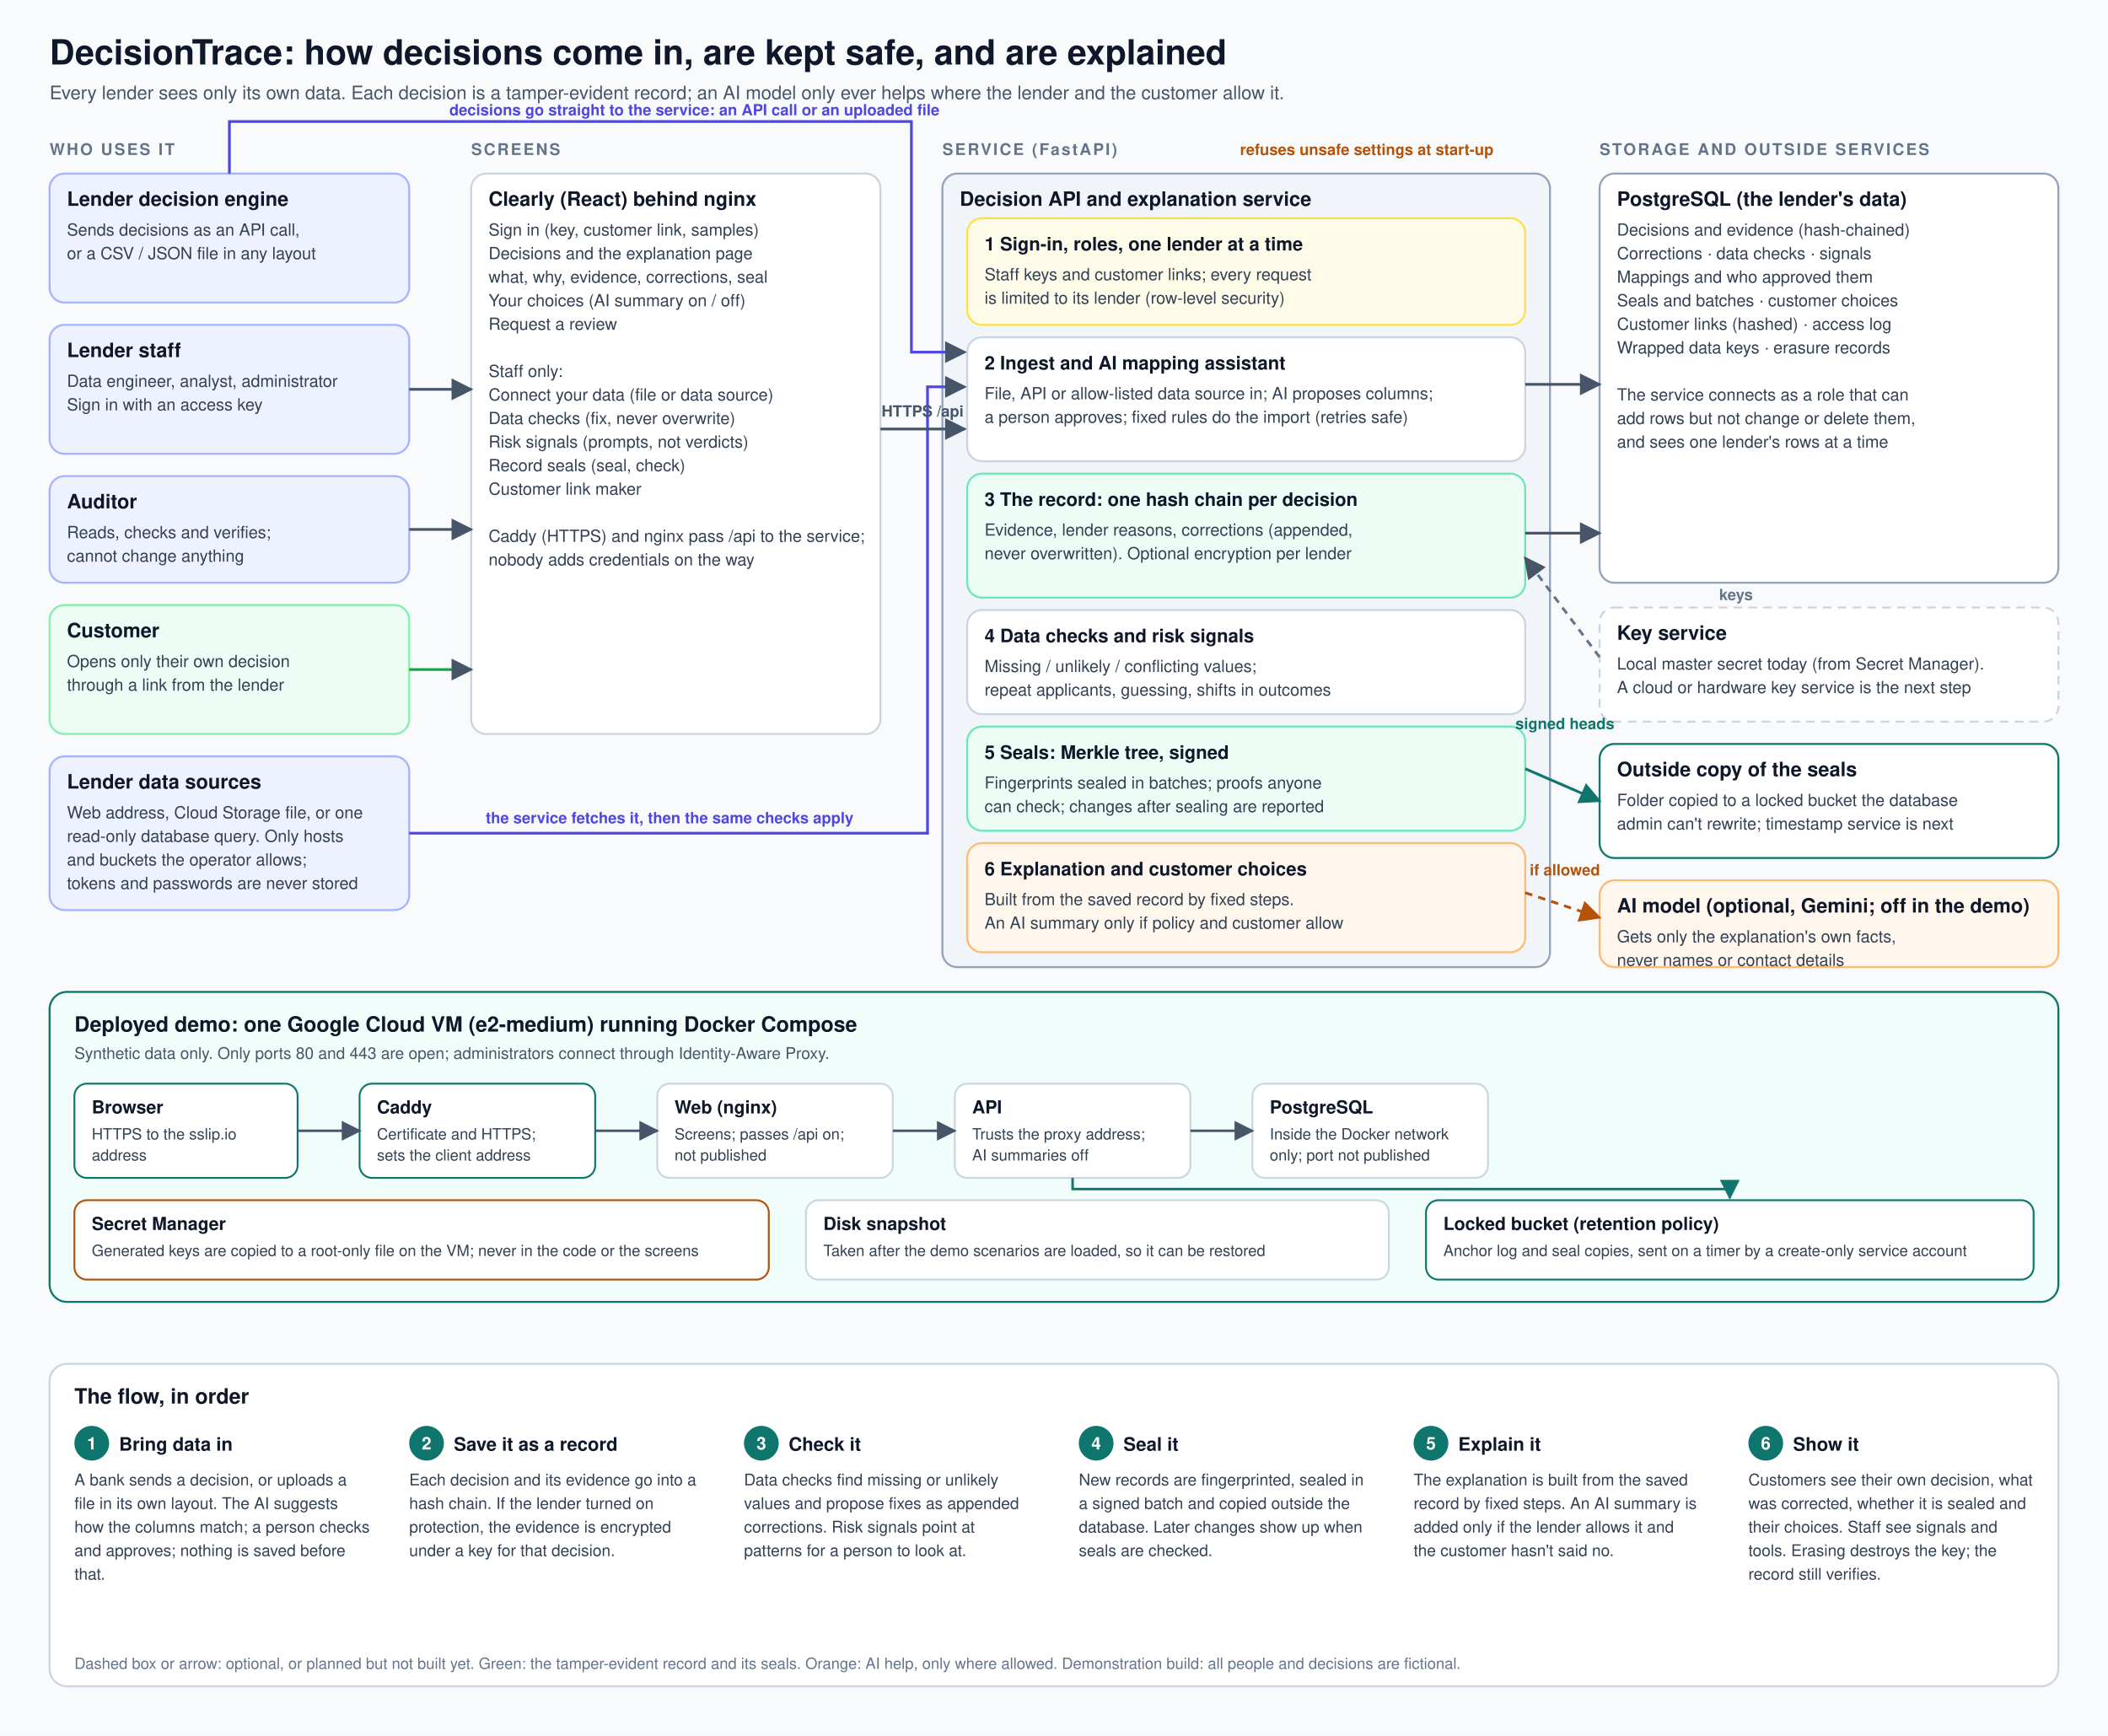
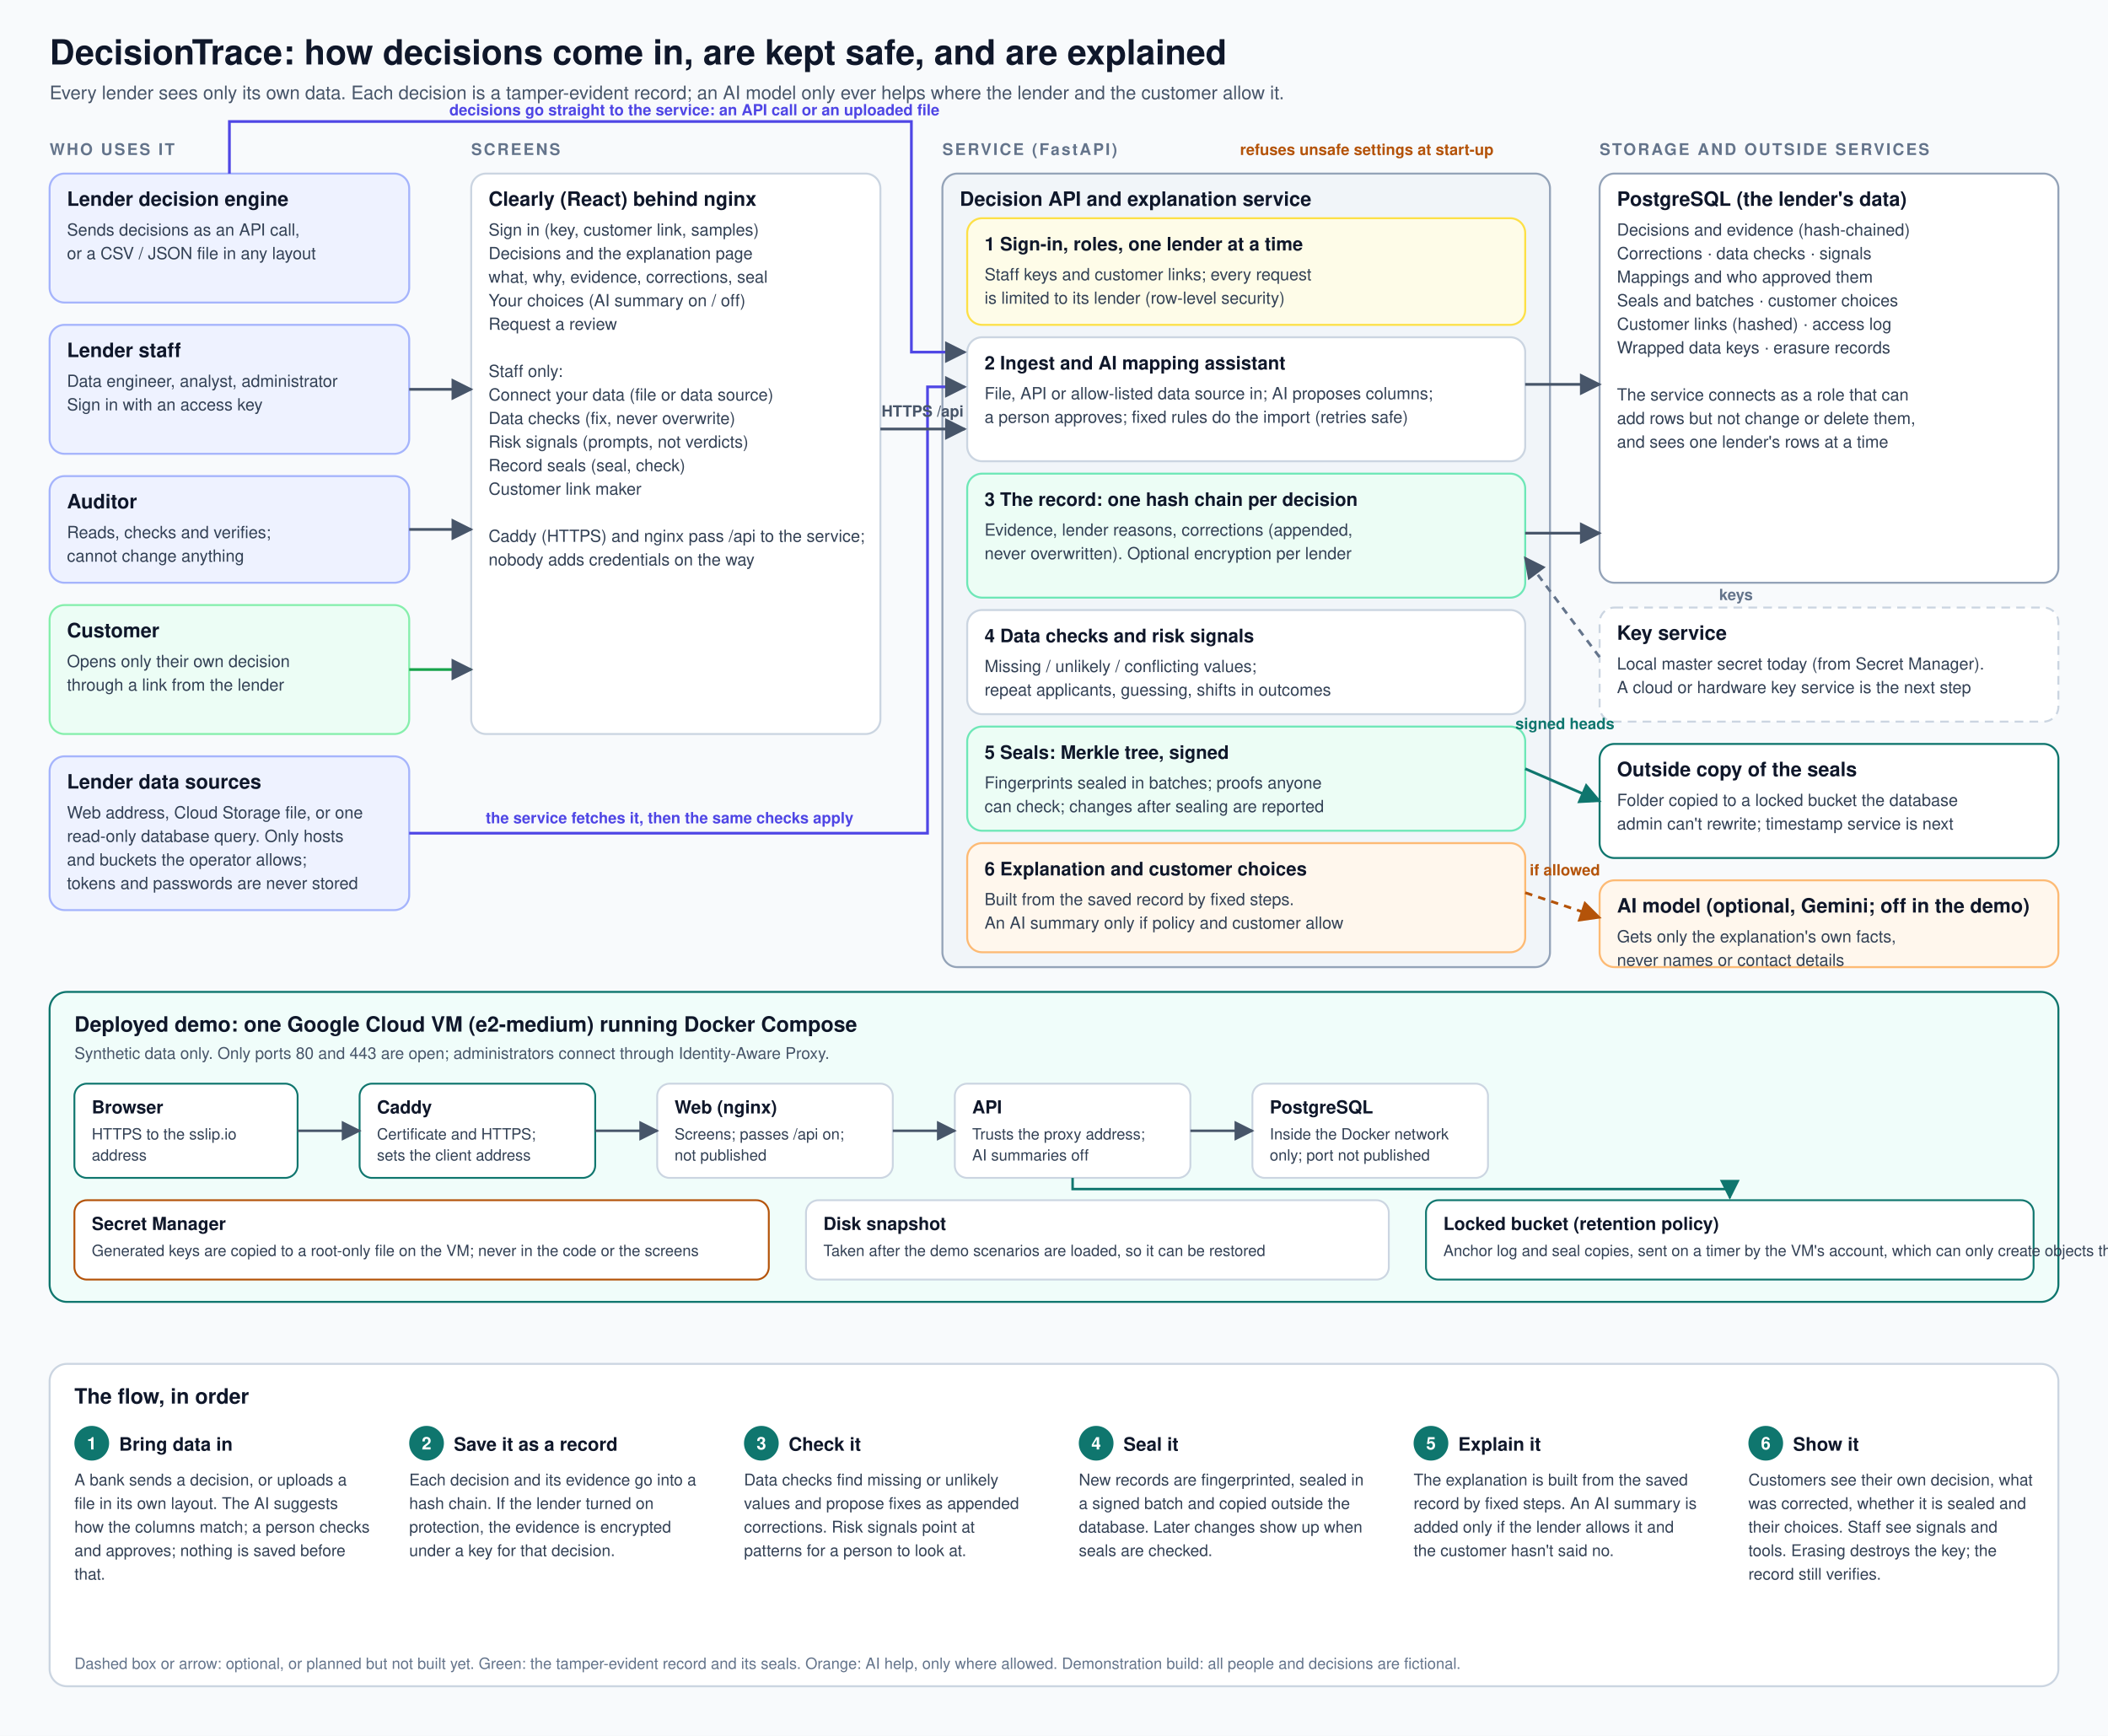
<svg xmlns="http://www.w3.org/2000/svg" viewBox="0 0 1700 1400" width="1700" height="1400" font-family="-apple-system,Segoe UI,Helvetica,Arial,sans-serif">
  <defs>
    <marker id="ar" viewBox="0 0 10 10" refX="9" refY="5" markerWidth="8" markerHeight="8" orient="auto-start-reverse">
      <path d="M0 0L10 5L0 10z" fill="#475569" />
    </marker>
    <marker id="ag" viewBox="0 0 10 10" refX="9" refY="5" markerWidth="8" markerHeight="8" orient="auto-start-reverse">
      <path d="M0 0L10 5L0 10z" fill="#0f766e" />
    </marker>
    <marker id="ao" viewBox="0 0 10 10" refX="9" refY="5" markerWidth="8" markerHeight="8" orient="auto-start-reverse">
      <path d="M0 0L10 5L0 10z" fill="#b45309" />
    </marker>
  </defs>
  <rect width="100%" height="100%" fill="#f8fafc" />
  <text x="40" y="52" font-size="28" font-weight="800" fill="#0f172a">DecisionTrace: how decisions come in, are kept safe, and are explained</text>
  <text x="40" y="80" font-size="15" fill="#475569">Every lender sees only its own data. Each decision is a tamper-evident record; an AI model only ever helps where the lender and the customer allow it.</text>
  <text x="40" y="125" font-size="13" font-weight="800" fill="#64748b" letter-spacing="1.5">WHO USES IT</text>
  <text x="380" y="125" font-size="13" font-weight="800" fill="#64748b" letter-spacing="1.5">SCREENS</text>
  <text x="760" y="125" font-size="13" font-weight="800" fill="#64748b" letter-spacing="1.5">SERVICE (FastAPI)</text>
  <text x="1000" y="125" font-size="12.5" fill="#b45309" font-weight="600">refuses unsafe settings at start-up</text>
  <text x="1290" y="125" font-size="13" font-weight="800" fill="#64748b" letter-spacing="1.5">STORAGE AND OUTSIDE SERVICES</text>
  <rect x="40" y="140" width="290" height="104" rx="12" fill="#eef2ff" stroke="#a5b4fc" stroke-width="1.6" />
  <text x="54" y="166" font-size="16" font-weight="700" fill="#0f172a">Lender decision engine</text>
  <text x="54" y="190" font-size="13.5" fill="#334155">Sends decisions as an API call,</text>
  <text x="54" y="209" font-size="13.5" fill="#334155">or a CSV / JSON file in any layout</text>
  <rect x="40" y="262" width="290" height="104" rx="12" fill="#eef2ff" stroke="#a5b4fc" stroke-width="1.6" />
  <text x="54" y="288" font-size="16" font-weight="700" fill="#0f172a">Lender staff</text>
  <text x="54" y="312" font-size="13.5" fill="#334155">Data engineer, analyst, administrator</text>
  <text x="54" y="331" font-size="13.5" fill="#334155">Sign in with an access key</text>
  <rect x="40" y="384" width="290" height="86" rx="12" fill="#eef2ff" stroke="#a5b4fc" stroke-width="1.6" />
  <text x="54" y="410" font-size="16" font-weight="700" fill="#0f172a">Auditor</text>
  <text x="54" y="434" font-size="13.5" fill="#334155">Reads, checks and verifies;</text>
  <text x="54" y="453" font-size="13.5" fill="#334155">cannot change anything</text>
  <rect x="40" y="488" width="290" height="104" rx="12" fill="#ecfdf5" stroke="#86efac" stroke-width="1.6" />
  <text x="54" y="514" font-size="16" font-weight="700" fill="#0f172a">Customer</text>
  <text x="54" y="538" font-size="13.5" fill="#334155">Opens only their own decision</text>
  <text x="54" y="557" font-size="13.5" fill="#334155">through a link from the lender</text>
  <rect x="40" y="610" width="290" height="124" rx="12" fill="#eef2ff" stroke="#a5b4fc" stroke-width="1.6" stroke-dasharray="0" />
  <text x="54" y="636" font-size="16" font-weight="700" fill="#0f172a">Lender data sources</text>
  <text x="54" y="660" font-size="13.5" fill="#334155">Web address, Cloud Storage file, or one</text>
  <text x="54" y="679" font-size="13.5" fill="#334155">read-only database query. Only hosts</text>
  <text x="54" y="698" font-size="13.5" fill="#334155">and buckets the operator allows;</text>
  <text x="54" y="717" font-size="13.5" fill="#334155">tokens and passwords are never stored</text>
  <rect x="380" y="140" width="330" height="452" rx="12" fill="#fff" stroke="#cbd5e1" stroke-width="1.6" />
  <text x="394" y="166" font-size="16" font-weight="700" fill="#0f172a">Clearly (React) behind nginx</text>
  <text x="394" y="190" font-size="13.5" fill="#334155">Sign in  (key, customer link, samples)</text>
  <text x="394" y="209" font-size="13.5" fill="#334155">Decisions and the explanation page</text>
  <text x="394" y="228" font-size="13.5" fill="#334155">   what, why, evidence, corrections, seal</text>
  <text x="394" y="247" font-size="13.5" fill="#334155">Your choices  (AI summary on / off)</text>
  <text x="394" y="266" font-size="13.5" fill="#334155">Request a review</text>
  <text x="394" y="285" font-size="13.5" fill="#334155" />
  <text x="394" y="304" font-size="13.5" fill="#334155">Staff only:</text>
  <text x="394" y="323" font-size="13.5" fill="#334155">Connect your data  (file or data source)</text>
  <text x="394" y="342" font-size="13.5" fill="#334155">Data checks  (fix, never overwrite)</text>
  <text x="394" y="361" font-size="13.5" fill="#334155">Risk signals  (prompts, not verdicts)</text>
  <text x="394" y="380" font-size="13.5" fill="#334155">Record seals  (seal, check)</text>
  <text x="394" y="399" font-size="13.5" fill="#334155">Customer link maker</text>
  <text x="394" y="418" font-size="13.5" fill="#334155" />
  <text x="394" y="437" font-size="13.5" fill="#334155">Caddy (HTTPS) and nginx pass /api to the service;</text>
  <text x="394" y="456" font-size="13.5" fill="#334155">nobody adds credentials on the way</text>
  <rect x="760" y="140" width="490" height="640" rx="12" fill="#f1f5f9" stroke="#94a3b8" stroke-width="1.6" />
  <text x="774" y="166" font-size="16" font-weight="700" fill="#0f172a">Decision API and explanation service</text>
  <rect x="780" y="176" width="450" height="86" rx="12" fill="#fefce8" stroke="#fde047" stroke-width="1.6" />
  <text x="794" y="202" font-size="15" font-weight="700" fill="#0f172a">1  Sign-in, roles, one lender at a time</text>
  <text x="794" y="226" font-size="13.5" fill="#334155">Staff keys and customer links; every request</text>
  <text x="794" y="245" font-size="13.5" fill="#334155">is limited to its lender (row-level security)</text>
  <rect x="780" y="272" width="450" height="100" rx="12" fill="#fff" stroke="#cbd5e1" stroke-width="1.6" />
  <text x="794" y="298" font-size="15" font-weight="700" fill="#0f172a">2  Ingest and AI mapping assistant</text>
  <text x="794" y="322" font-size="13.5" fill="#334155">File, API or allow-listed data source in; AI proposes columns;</text>
  <text x="794" y="341" font-size="13.5" fill="#334155">a person approves; fixed rules do the import (retries safe)</text>
  <rect x="780" y="382" width="450" height="100" rx="12" fill="#ecfdf5" stroke="#6ee7b7" stroke-width="1.6" />
  <text x="794" y="408" font-size="15" font-weight="700" fill="#0f172a">3  The record: one hash chain per decision</text>
  <text x="794" y="432" font-size="13.5" fill="#334155">Evidence, lender reasons, corrections (appended,</text>
  <text x="794" y="451" font-size="13.5" fill="#334155">never overwritten). Optional encryption per lender</text>
  <rect x="780" y="492" width="450" height="84" rx="12" fill="#fff" stroke="#cbd5e1" stroke-width="1.6" />
  <text x="794" y="518" font-size="15" font-weight="700" fill="#0f172a">4  Data checks and risk signals</text>
  <text x="794" y="542" font-size="13.5" fill="#334155">Missing / unlikely / conflicting values;</text>
  <text x="794" y="561" font-size="13.5" fill="#334155">repeat applicants, guessing, shifts in outcomes</text>
  <rect x="780" y="586" width="450" height="84" rx="12" fill="#ecfdf5" stroke="#6ee7b7" stroke-width="1.6" />
  <text x="794" y="612" font-size="15" font-weight="700" fill="#0f172a">5  Seals: Merkle tree, signed</text>
  <text x="794" y="636" font-size="13.5" fill="#334155">Fingerprints sealed in batches; proofs anyone</text>
  <text x="794" y="655" font-size="13.5" fill="#334155">can check; changes after sealing are reported</text>
  <rect x="780" y="680" width="450" height="88" rx="12" fill="#fff7ed" stroke="#fdba74" stroke-width="1.6" />
  <text x="794" y="706" font-size="15" font-weight="700" fill="#0f172a">6  Explanation and customer choices</text>
  <text x="794" y="730" font-size="13.5" fill="#334155">Built from the saved record by fixed steps.</text>
  <text x="794" y="749" font-size="13.5" fill="#334155">An AI summary only if policy and customer allow</text>
  <rect x="1290" y="140" width="370" height="330" rx="12" fill="#fff" stroke="#94a3b8" stroke-width="1.6" />
  <text x="1304" y="166" font-size="16" font-weight="700" fill="#0f172a">PostgreSQL (the lender's data)</text>
  <text x="1304" y="190" font-size="13.5" fill="#334155">Decisions and evidence (hash-chained)</text>
  <text x="1304" y="209" font-size="13.5" fill="#334155">Corrections  ·  data checks  ·  signals</text>
  <text x="1304" y="228" font-size="13.5" fill="#334155">Mappings and who approved them</text>
  <text x="1304" y="247" font-size="13.5" fill="#334155">Seals and batches  ·  customer choices</text>
  <text x="1304" y="266" font-size="13.5" fill="#334155">Customer links (hashed)  ·  access log</text>
  <text x="1304" y="285" font-size="13.5" fill="#334155">Wrapped data keys  ·  erasure records</text>
  <text x="1304" y="304" font-size="13.5" fill="#334155" />
  <text x="1304" y="323" font-size="13.5" fill="#334155">The service connects as a role that can</text>
  <text x="1304" y="342" font-size="13.5" fill="#334155">add rows but not change or delete them,</text>
  <text x="1304" y="361" font-size="13.5" fill="#334155">and sees one lender's rows at a time</text>
  <rect x="1290" y="490" width="370" height="92" rx="12" fill="#fff" stroke="#cbd5e1" stroke-width="1.6" stroke-dasharray="7 5" />
  <text x="1304" y="516" font-size="16" font-weight="700" fill="#0f172a">Key service</text>
  <text x="1304" y="540" font-size="13.5" fill="#334155">Local master secret today (from Secret Manager).</text>
  <text x="1304" y="559" font-size="13.5" fill="#334155">A cloud or hardware key service is the next step</text>
  <rect x="1290" y="600" width="370" height="92" rx="12" fill="#fff" stroke="#0f766e" stroke-width="1.6" />
  <text x="1304" y="626" font-size="16" font-weight="700" fill="#0f172a">Outside copy of the seals</text>
  <text x="1304" y="650" font-size="13.5" fill="#334155">Folder copied to a locked bucket the database</text>
  <text x="1304" y="669" font-size="13.5" fill="#334155">admin can't rewrite; timestamp service is next</text>
  <rect x="1290" y="710" width="370" height="70" rx="12" fill="#fff7ed" stroke="#fdba74" stroke-width="1.6" />
  <text x="1304" y="736" font-size="16" font-weight="700" fill="#0f172a">AI model (optional, Gemini; off in the demo)</text>
  <text x="1304" y="760" font-size="13.5" fill="#334155">Gets only the explanation's own facts,</text>
  <text x="1304" y="779" font-size="13.5" fill="#334155">never names or contact details</text>
  <path d="M330 672 L748 672 L748 312 L778 312" fill="none" stroke="#4f46e5" stroke-width="2.2" marker-end="url(#ar)" stroke-dasharray="0" />
  <text x="540" y="664" font-size="12.5" fill="#4f46e5" font-weight="600" text-anchor="middle">the service fetches it, then the same checks apply</text>
  <path d="M330 314 L380 314" fill="none" stroke="#475569" stroke-width="2.2" marker-end="url(#ar)" />
  <path d="M330 427 L380 427" fill="none" stroke="#475569" stroke-width="2.2" marker-end="url(#ar)" />
  <path d="M330 540 L380 540" fill="none" stroke="#16a34a" stroke-width="2.2" marker-end="url(#ar)" />
  <path d="M710 346 L778 346" fill="none" stroke="#475569" stroke-width="2.2" marker-end="url(#ar)" />
  <text x="744" y="336" font-size="12.5" fill="#475569" text-anchor="middle" font-weight="600">HTTPS /api</text>
  <path d="M1230 310 L1290 310" fill="none" stroke="#475569" stroke-width="2.2" marker-end="url(#ar)" />
  <path d="M1230 430 L1290 430" fill="none" stroke="#475569" stroke-width="2.2" marker-end="url(#ar)" />
  <path d="M1230 620 L1290 646" fill="none" stroke="#0f766e" stroke-width="2.2" marker-end="url(#ag)" />
  <text x="1262" y="588" font-size="12.5" fill="#0f766e" text-anchor="middle" font-weight="600">signed heads</text>
  <path d="M1230 720 L1290 740" fill="none" stroke="#b45309" stroke-width="2.2" marker-end="url(#ao)" stroke-dasharray="6 5" />
  <text x="1262" y="706" font-size="12.5" fill="#b45309" text-anchor="middle" font-weight="600">if allowed</text>
  <path d="M1290 530 L1230 450" fill="none" stroke="#64748b" stroke-width="2.2" marker-end="url(#ar)" stroke-dasharray="6 5" />
  <text x="1400" y="484" font-size="12.5" fill="#64748b" text-anchor="middle" font-weight="600">keys</text>
  <path d="M185 140 L185 98 L735 98 L735 284 L778 284" fill="none" stroke="#4f46e5" stroke-width="2.2" marker-end="url(#ar)" />
  <text x="560" y="93" font-size="12.5" fill="#4f46e5" font-weight="600" text-anchor="middle">decisions go straight to the service: an API call or an uploaded file</text>
  <rect x="40" y="800" width="1620" height="250" rx="14" fill="#f0fdfa" stroke="#0f766e" stroke-width="1.6" />
  <text x="60" y="832" font-size="17" font-weight="800" fill="#0f172a">Deployed demo: one Google Cloud VM (e2-medium) running Docker Compose</text>
  <text x="60" y="854" font-size="13" fill="#475569">Synthetic data only. Only ports 80 and 443 are open; administrators connect through Identity-Aware Proxy.</text>
  <rect x="60" y="874" width="180" height="76" rx="10" fill="#fff" stroke="#0f766e" stroke-width="1.5" />
  <text x="74" y="898" font-size="14.5" font-weight="700" fill="#0f172a">Browser</text>
  <text x="74" y="919" font-size="12.5" fill="#334155">HTTPS to the sslip.io</text>
  <text x="74" y="936" font-size="12.5" fill="#334155">address</text>
  <rect x="290" y="874" width="190" height="76" rx="10" fill="#fff" stroke="#0f766e" stroke-width="1.5" />
  <text x="304" y="898" font-size="14.5" font-weight="700" fill="#0f172a">Caddy</text>
  <text x="304" y="919" font-size="12.5" fill="#334155">Certificate and HTTPS;</text>
  <text x="304" y="936" font-size="12.5" fill="#334155">sets the client address</text>
  <rect x="530" y="874" width="190" height="76" rx="10" fill="#fff" stroke="#cbd5e1" stroke-width="1.5" />
  <text x="544" y="898" font-size="14.5" font-weight="700" fill="#0f172a">Web (nginx)</text>
  <text x="544" y="919" font-size="12.5" fill="#334155">Screens; passes /api on;</text>
  <text x="544" y="936" font-size="12.5" fill="#334155">not published</text>
  <rect x="770" y="874" width="190" height="76" rx="10" fill="#fff" stroke="#cbd5e1" stroke-width="1.5" />
  <text x="784" y="898" font-size="14.5" font-weight="700" fill="#0f172a">API</text>
  <text x="784" y="919" font-size="12.5" fill="#334155">Trusts the proxy address;</text>
  <text x="784" y="936" font-size="12.5" fill="#334155">AI summaries off</text>
  <rect x="1010" y="874" width="190" height="76" rx="10" fill="#fff" stroke="#cbd5e1" stroke-width="1.5" />
  <text x="1024" y="898" font-size="14.5" font-weight="700" fill="#0f172a">PostgreSQL</text>
  <text x="1024" y="919" font-size="12.5" fill="#334155">Inside the Docker network</text>
  <text x="1024" y="936" font-size="12.5" fill="#334155">only; port not published</text>
  <path d="M240 912 L290 912" stroke="#475569" stroke-width="2" marker-end="url(#ar)" />
  <path d="M480 912 L530 912" stroke="#475569" stroke-width="2" marker-end="url(#ar)" />
  <path d="M720 912 L770 912" stroke="#475569" stroke-width="2" marker-end="url(#ar)" />
  <path d="M960 912 L1010 912" stroke="#475569" stroke-width="2" marker-end="url(#ar)" />
  <rect x="60" y="968" width="560" height="64" rx="10" fill="#fff" stroke="#b45309" stroke-width="1.5" />
  <text x="74" y="992" font-size="14.5" font-weight="700" fill="#0f172a">Secret Manager</text>
  <text x="74" y="1013" font-size="12.5" fill="#334155">Generated keys are copied to a root-only file on the VM; never in the code or the screens</text>
  <rect x="650" y="968" width="470" height="64" rx="10" fill="#fff" stroke="#cbd5e1" stroke-width="1.5" />
  <text x="664" y="992" font-size="14.5" font-weight="700" fill="#0f172a">Disk snapshot</text>
  <text x="664" y="1013" font-size="12.5" fill="#334155">Taken after the demo scenarios are loaded, so it can be restored</text>
  <rect x="1150" y="968" width="490" height="64" rx="10" fill="#fff" stroke="#0f766e" stroke-width="1.5" />
  <text x="1164" y="992" font-size="14.5" font-weight="700" fill="#0f172a">Locked bucket (retention policy)</text>
-   <text x="1164" y="1013" font-size="12.5" fill="#334155">Anchor log and seal copies, sent on a timer by a create-only service account</text>
+   <text x="1164" y="1013" font-size="12.5" fill="#334155">Anchor log and seal copies, sent on a timer by the VM's account, which can only create objects there</text>
  <path d="M865 950 L865 959 L1395 959 L1395 966" fill="none" stroke="#0f766e" stroke-width="2" marker-end="url(#ag)" />
  <text x="1070" y="1000" font-size="12.5" fill="#0f766e" font-weight="600" text-anchor="middle" />
  <g transform="translate(0,280)">
    <rect x="40" y="820" width="1620" height="260" rx="14" fill="#fff" stroke="#cbd5e1" stroke-width="1.6" />
    <text x="60" y="852" font-size="17" font-weight="800" fill="#0f172a">The flow, in order</text>
    <circle cx="74" cy="884" r="14" fill="#0f766e" />
    <text x="74" y="889" font-size="14" fill="#fff" text-anchor="middle" font-weight="700">1</text>
    <text x="96" y="890" font-size="15" font-weight="700" fill="#0f172a">Bring data in</text>
    <text x="60" y="918" font-size="13" fill="#334155">A bank sends a decision, or uploads a</text>
    <text x="60" y="937" font-size="13" fill="#334155">file in its own layout. The AI suggests</text>
    <text x="60" y="956" font-size="13" fill="#334155">how the columns match; a person checks</text>
    <text x="60" y="975" font-size="13" fill="#334155">and approves; nothing is saved before</text>
    <text x="60" y="994" font-size="13" fill="#334155">that.</text>
    <circle cx="344" cy="884" r="14" fill="#0f766e" />
    <text x="344" y="889" font-size="14" fill="#fff" text-anchor="middle" font-weight="700">2</text>
    <text x="366" y="890" font-size="15" font-weight="700" fill="#0f172a">Save it as a record</text>
    <text x="330" y="918" font-size="13" fill="#334155">Each decision and its evidence go into a</text>
    <text x="330" y="937" font-size="13" fill="#334155">hash chain. If the lender turned on</text>
    <text x="330" y="956" font-size="13" fill="#334155">protection, the evidence is encrypted</text>
    <text x="330" y="975" font-size="13" fill="#334155">under a key for that decision.</text>
    <circle cx="614" cy="884" r="14" fill="#0f766e" />
    <text x="614" y="889" font-size="14" fill="#fff" text-anchor="middle" font-weight="700">3</text>
    <text x="636" y="890" font-size="15" font-weight="700" fill="#0f172a">Check it</text>
    <text x="600" y="918" font-size="13" fill="#334155">Data checks find missing or unlikely</text>
    <text x="600" y="937" font-size="13" fill="#334155">values and propose fixes as appended</text>
    <text x="600" y="956" font-size="13" fill="#334155">corrections. Risk signals point at</text>
    <text x="600" y="975" font-size="13" fill="#334155">patterns for a person to look at.</text>
    <circle cx="884" cy="884" r="14" fill="#0f766e" />
    <text x="884" y="889" font-size="14" fill="#fff" text-anchor="middle" font-weight="700">4</text>
    <text x="906" y="890" font-size="15" font-weight="700" fill="#0f172a">Seal it</text>
    <text x="870" y="918" font-size="13" fill="#334155">New records are fingerprinted, sealed in</text>
    <text x="870" y="937" font-size="13" fill="#334155">a signed batch and copied outside the</text>
    <text x="870" y="956" font-size="13" fill="#334155">database. Later changes show up when</text>
    <text x="870" y="975" font-size="13" fill="#334155">seals are checked.</text>
    <circle cx="1154" cy="884" r="14" fill="#0f766e" />
    <text x="1154" y="889" font-size="14" fill="#fff" text-anchor="middle" font-weight="700">5</text>
    <text x="1176" y="890" font-size="15" font-weight="700" fill="#0f172a">Explain it</text>
    <text x="1140" y="918" font-size="13" fill="#334155">The explanation is built from the saved</text>
    <text x="1140" y="937" font-size="13" fill="#334155">record by fixed steps. An AI summary is</text>
    <text x="1140" y="956" font-size="13" fill="#334155">added only if the lender allows it and</text>
    <text x="1140" y="975" font-size="13" fill="#334155">the customer hasn't said no.</text>
    <circle cx="1424" cy="884" r="14" fill="#0f766e" />
    <text x="1424" y="889" font-size="14" fill="#fff" text-anchor="middle" font-weight="700">6</text>
    <text x="1446" y="890" font-size="15" font-weight="700" fill="#0f172a">Show it</text>
    <text x="1410" y="918" font-size="13" fill="#334155">Customers see their own decision, what</text>
    <text x="1410" y="937" font-size="13" fill="#334155">was corrected, whether it is sealed and</text>
    <text x="1410" y="956" font-size="13" fill="#334155">their choices. Staff see signals and</text>
    <text x="1410" y="975" font-size="13" fill="#334155">tools. Erasing destroys the key; the</text>
    <text x="1410" y="994" font-size="13" fill="#334155">record still verifies.</text>
    <text x="60" y="1066" font-size="12.5" fill="#64748b">Dashed box or arrow: optional, or planned but not built yet.  Green: the tamper-evident record and its seals.  Orange: AI help, only where allowed.  Demonstration build: all people and decisions are fictional.</text>
  </g>
</svg>
